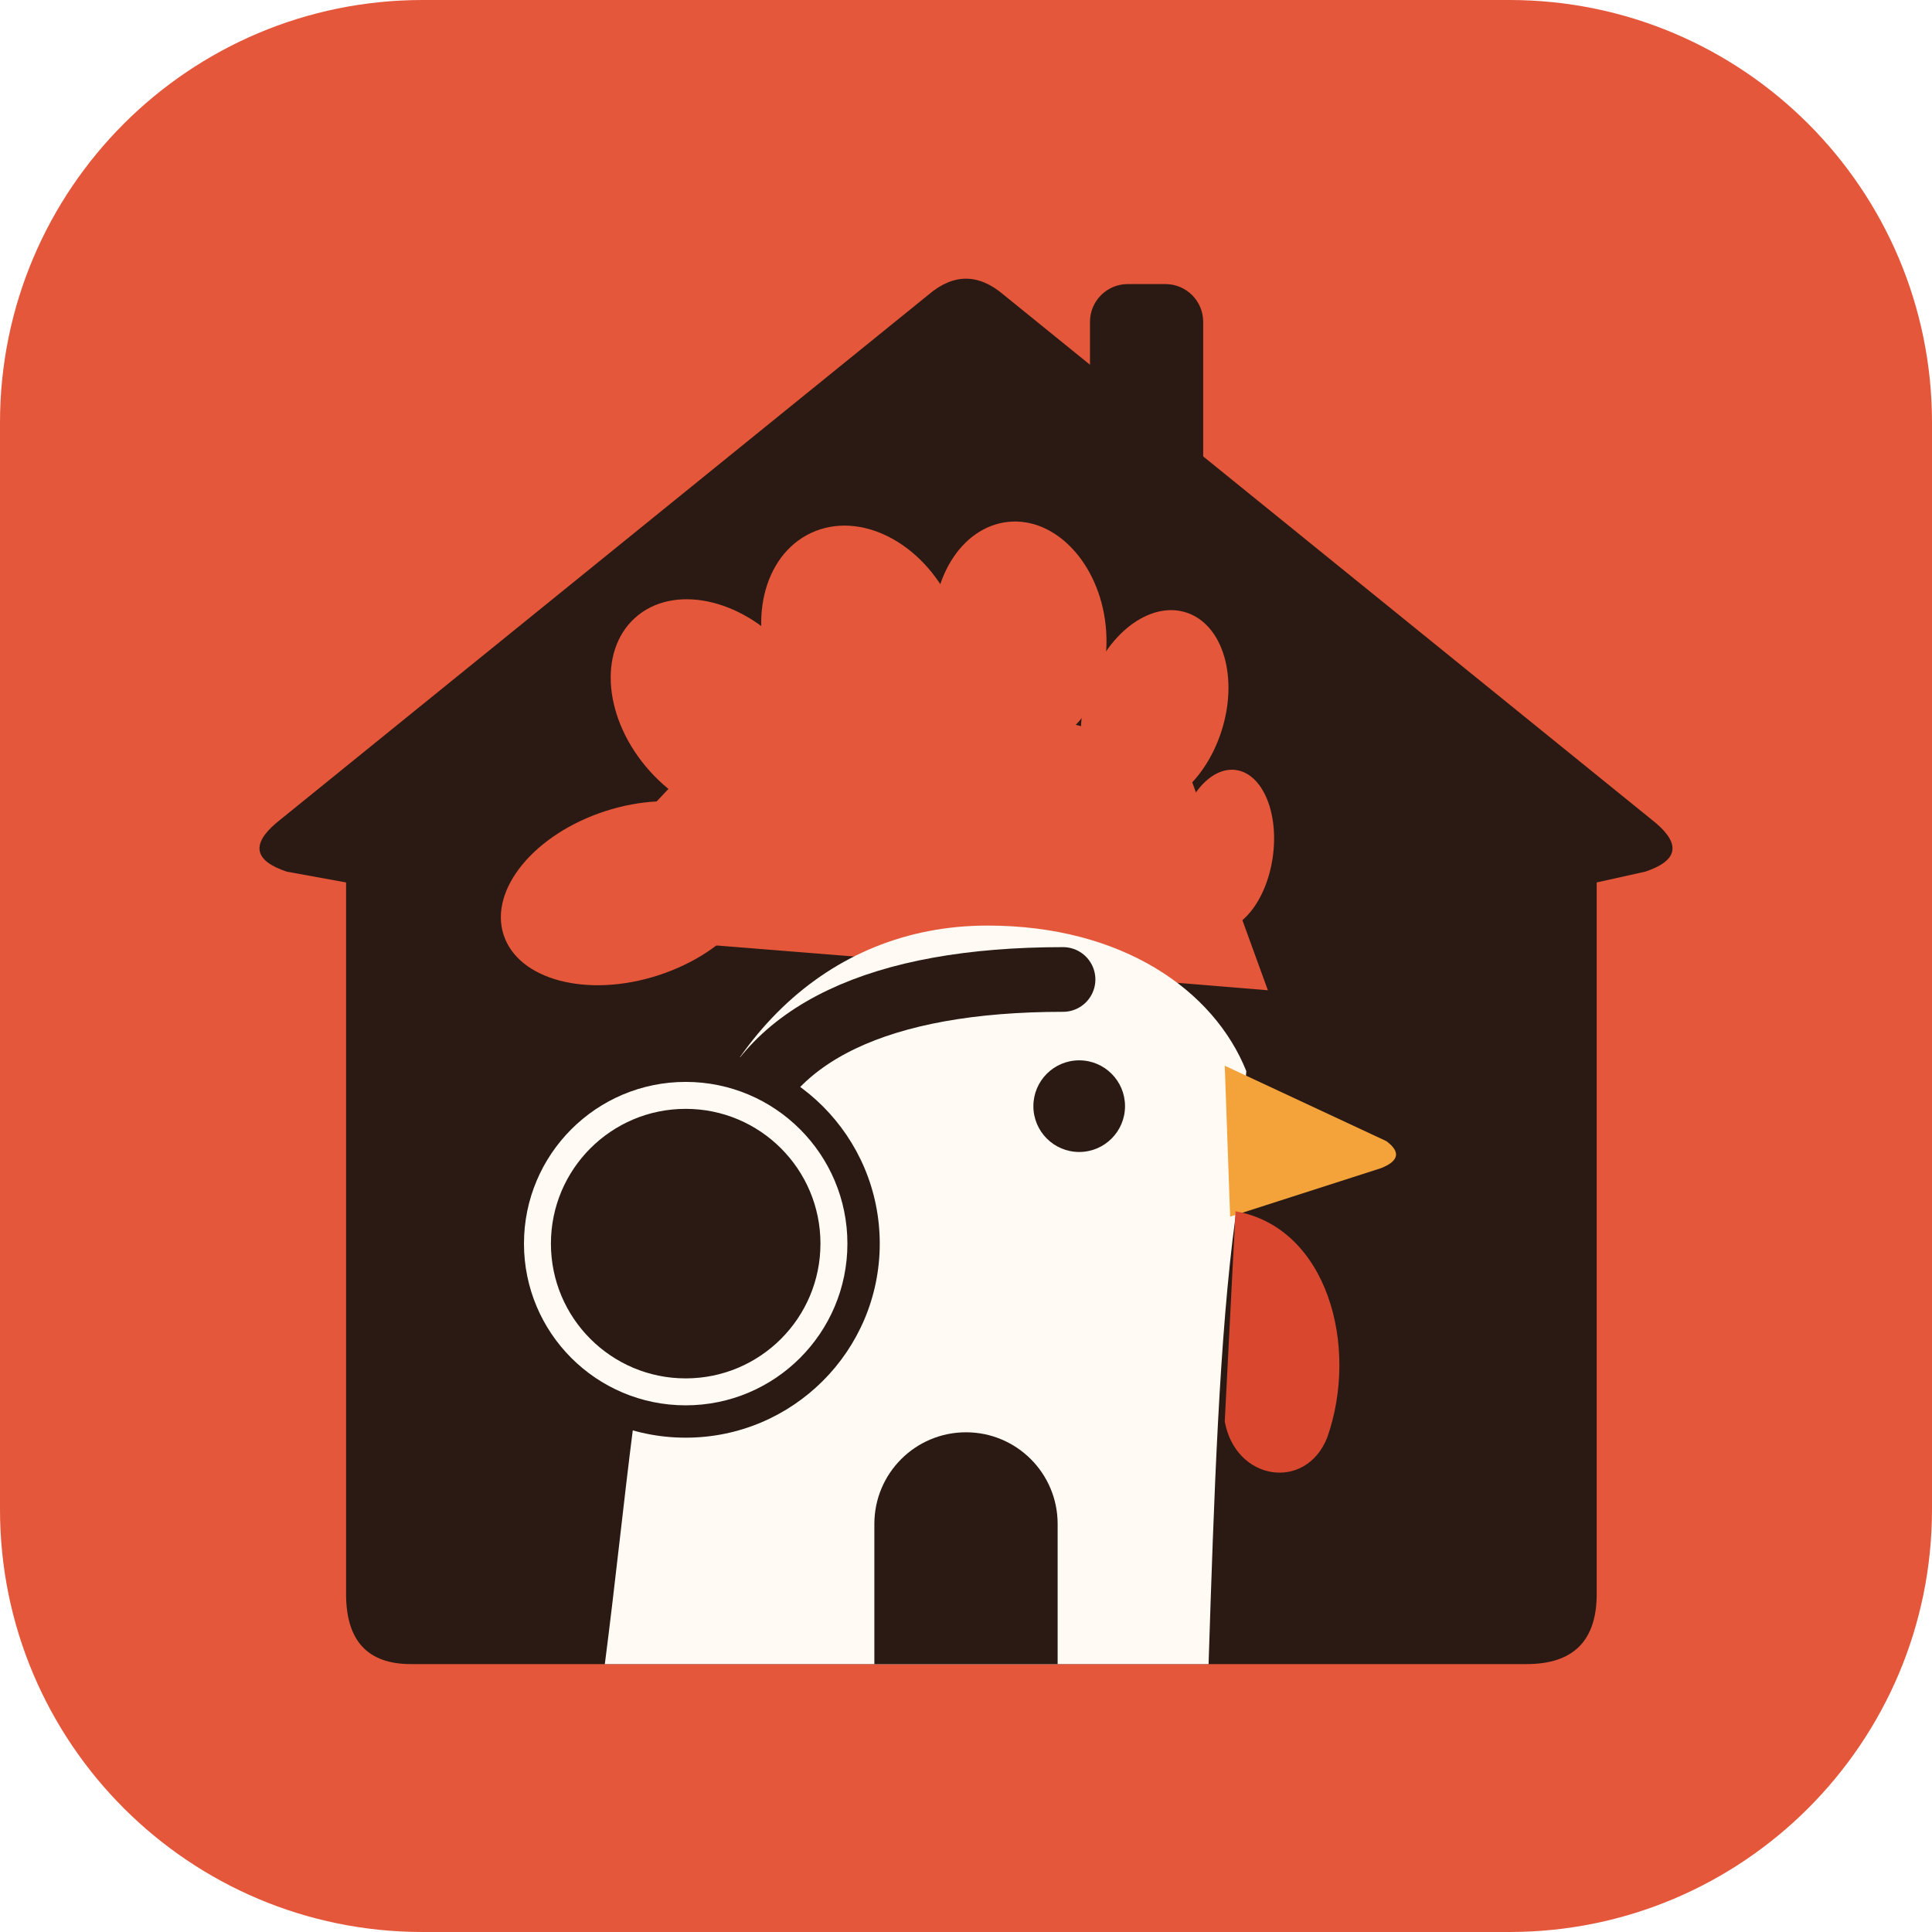
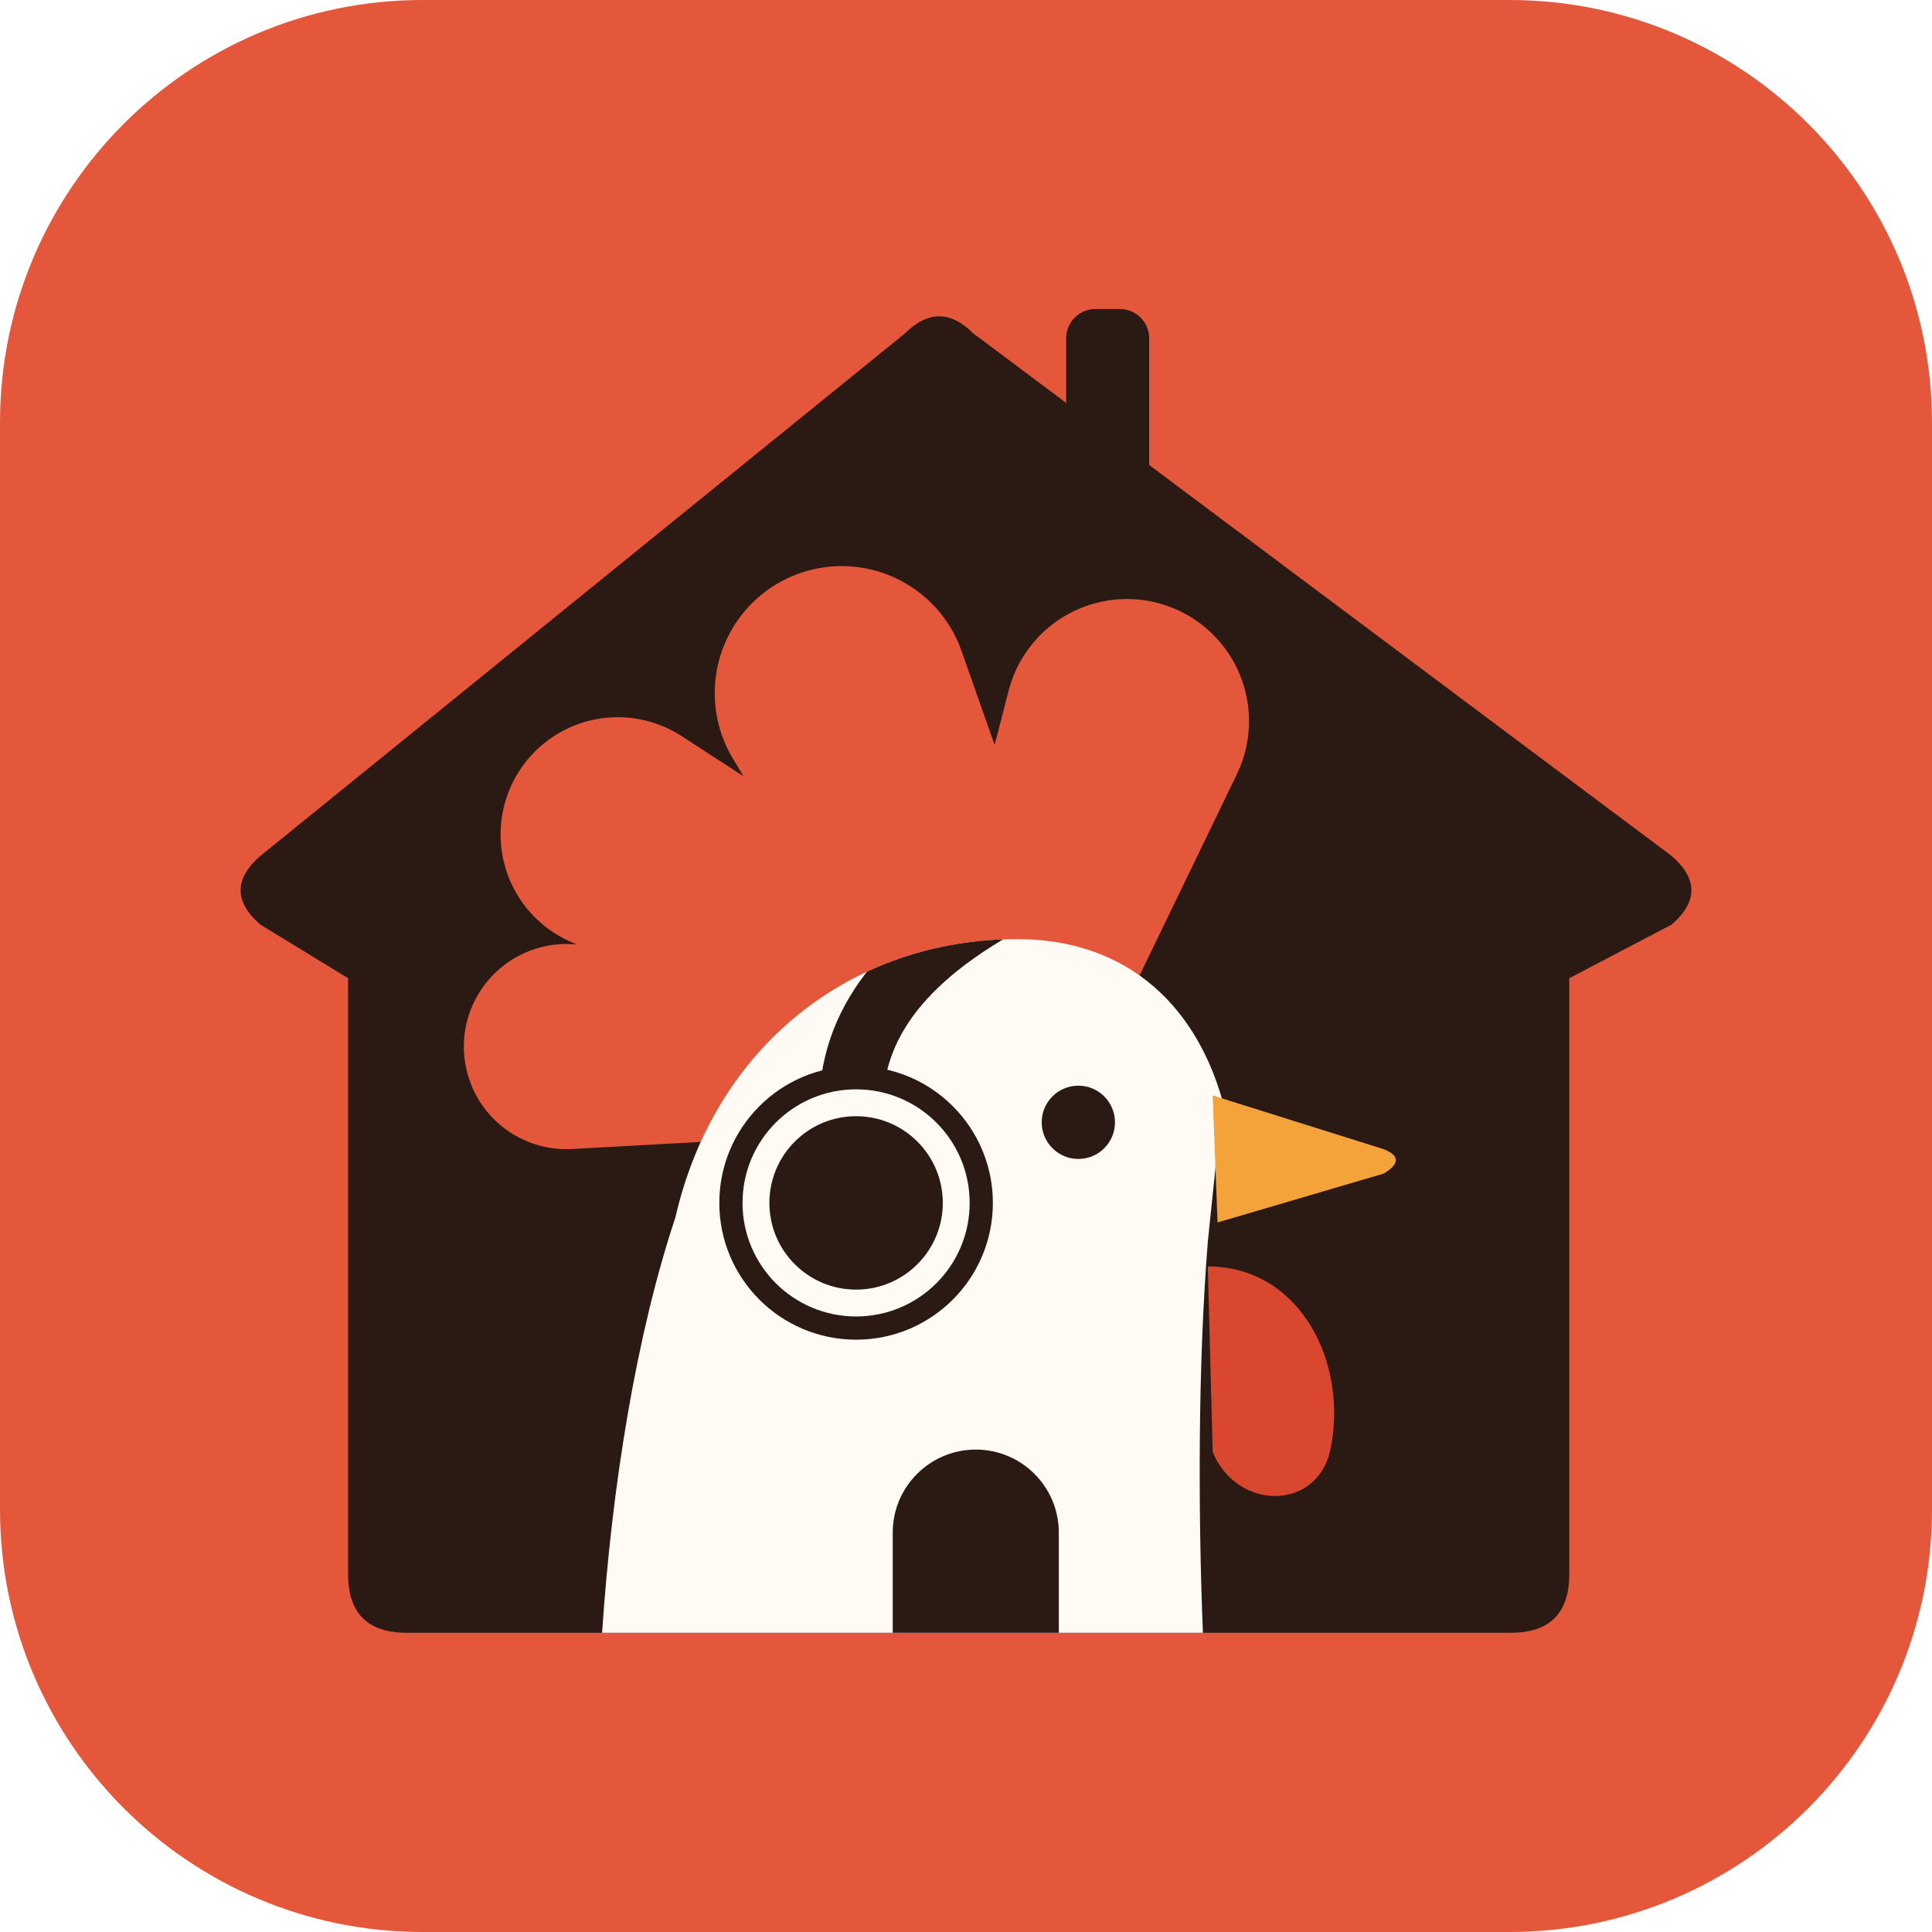
<svg xmlns="http://www.w3.org/2000/svg" viewBox="0 0 1024 1024">
  <rect width="1024" height="1024" rx="224" fill="#E4573A" />
-   <g transform="translate(69.143 36.286) scale(1.42857)">
+   <g transform="translate(112.000 101.644) scale(1.2945)">
    <g fill="#2B1A14">
-       <rect x="356" y="80" width="42" height="110" rx="14" />
+       <rect x="350" y="48" width="34" height="120" rx="12" />
    </g>
-     <path d="M296 84 Q310 72 324 84 L566 280 Q580 292 562 298 L544 302 V566 Q544 592 518 592 H104 Q80 592 80 566 V302 L58 298 Q40 292 54 280 Z" fill="#2B1A14" />
+     <path d="M284 58 Q298 44 312 58 L598 272 Q614 286 598 300 L556 322 V566 Q556 590 532 590 H80 Q56 590 56 566 V322 L20 300 Q4 286 20 272 Z" fill="#2B1A14" />
    <g fill="#E4573A">
-       <ellipse cx="218" cy="238" rx="34" ry="46" transform="rotate(-42 218 238)" />
-       <ellipse cx="272" cy="214" rx="36" ry="46" transform="rotate(-25 272 214)" />
-       <ellipse cx="330" cy="210" rx="32" ry="42" transform="rotate(-6 330 210)" />
-       <ellipse cx="380" cy="238" rx="26" ry="38" transform="rotate(18 380 238)" />
-       <ellipse cx="406" cy="290" rx="18" ry="30" transform="rotate(8 406 290)" />
-       <ellipse cx="186" cy="306" rx="50" ry="32" transform="rotate(-18 186 306)" />
-       <path d="M150 320 L214 252 L300 230 L390 254 L422 342 L300 332 Z" />
+       <path d="M358.4 365.7 L419.8 238.7 A50 50 0 1 0 326.4 204.5 L291.1 341.0 A36 36 0 0 0 358.4 365.7 Z" />
+       <path d="M360.0 338.1 L307.1 187.8 A52 52 0 1 0 213.4 231.8 L295.1 368.5 A36 36 0 0 0 360.0 338.1 Z" />
+       <path d="M344.5 321.5 L192.3 222.7 A48 48 0 1 0 146.5 306.8 L312.1 381.0 A34 34 0 0 0 344.5 321.5 Z" />
+       <path d="M327.8 318.0 L148.3 308.1 A42 42 0 1 0 148.3 391.9 L327.8 382.0 A32 32 0 0 0 327.8 318.0 Z" />
    </g>
-     <path d="M176 592 C 184 530 188 474 200 430 C 214 362 258 318 318 318 C 368 318 402 342 414 372 L 410 426 C 404 470 402 530 400 592 Z" fill="#FFFAF3" />
-     <path d="M224 396 C 236 358 278 338 346 338" fill="none" stroke="#2B1A14" stroke-width="24" stroke-linecap="round" />
-     <circle cx="206" cy="436" r="72" fill="#2B1A14" />
-     <circle cx="206" cy="436" r="55" fill="none" stroke="#FFFAF3" stroke-width="10" />
-     <path d="M276 592 V540 A34 34 0 0 1 344 540 V592 Z" fill="#2B1A14" />
+     <path d="M160 590 C 164 530 174 468 190 420 C 206 350 262 306 330 306 C 372 306 402 330 414 372 L 408 430 C 404 480 404 540 406 590 Z" fill="#FFFAF3" />
+     <clipPath id="band6">
+       <path d="M160 590 C 164 530 174 468 190 420 C 206 350 262 306 330 306 C 372 306 402 330 414 372 L 408 430 C 404 480 404 540 406 590 Z" />
+     </clipPath>
+     <path d="M262 380 C 260 344 280 314 330 288" fill="none" stroke="#2B1A14" stroke-width="26" clip-path="url(#band6)" />
+     <circle cx="264" cy="414" r="56" fill="#2B1A14" />
+     <circle cx="264" cy="414" r="41" fill="none" stroke="#FFFAF3" stroke-width="11" />
+     <path d="M279 590 V549 A34 34 0 0 1 347 549 V590 Z" fill="#2B1A14" />
    <g fill="#2B1A14">
-       <circle cx="352" cy="385" r="17" />
+       <circle cx="355" cy="381" r="15" />
    </g>
-     <path d="M406 370 L466 398 Q474 404 464 408 L408 426 Z" fill="#F4A23A" />
-     <path d="M410 424 C 444 430 456 474 444 508 C 436 528 410 524 406 502 Z" fill="#D9472F" />
+     <path d="M410 370 L480 392 Q490 396 480 402 L412 422 Z" fill="#F4A23A" />
+     <path d="M408 440 C 446 440 466 480 458 516 C 452 540 420 540 410 516 Z" fill="#D9472F" />
  </g>
</svg>
